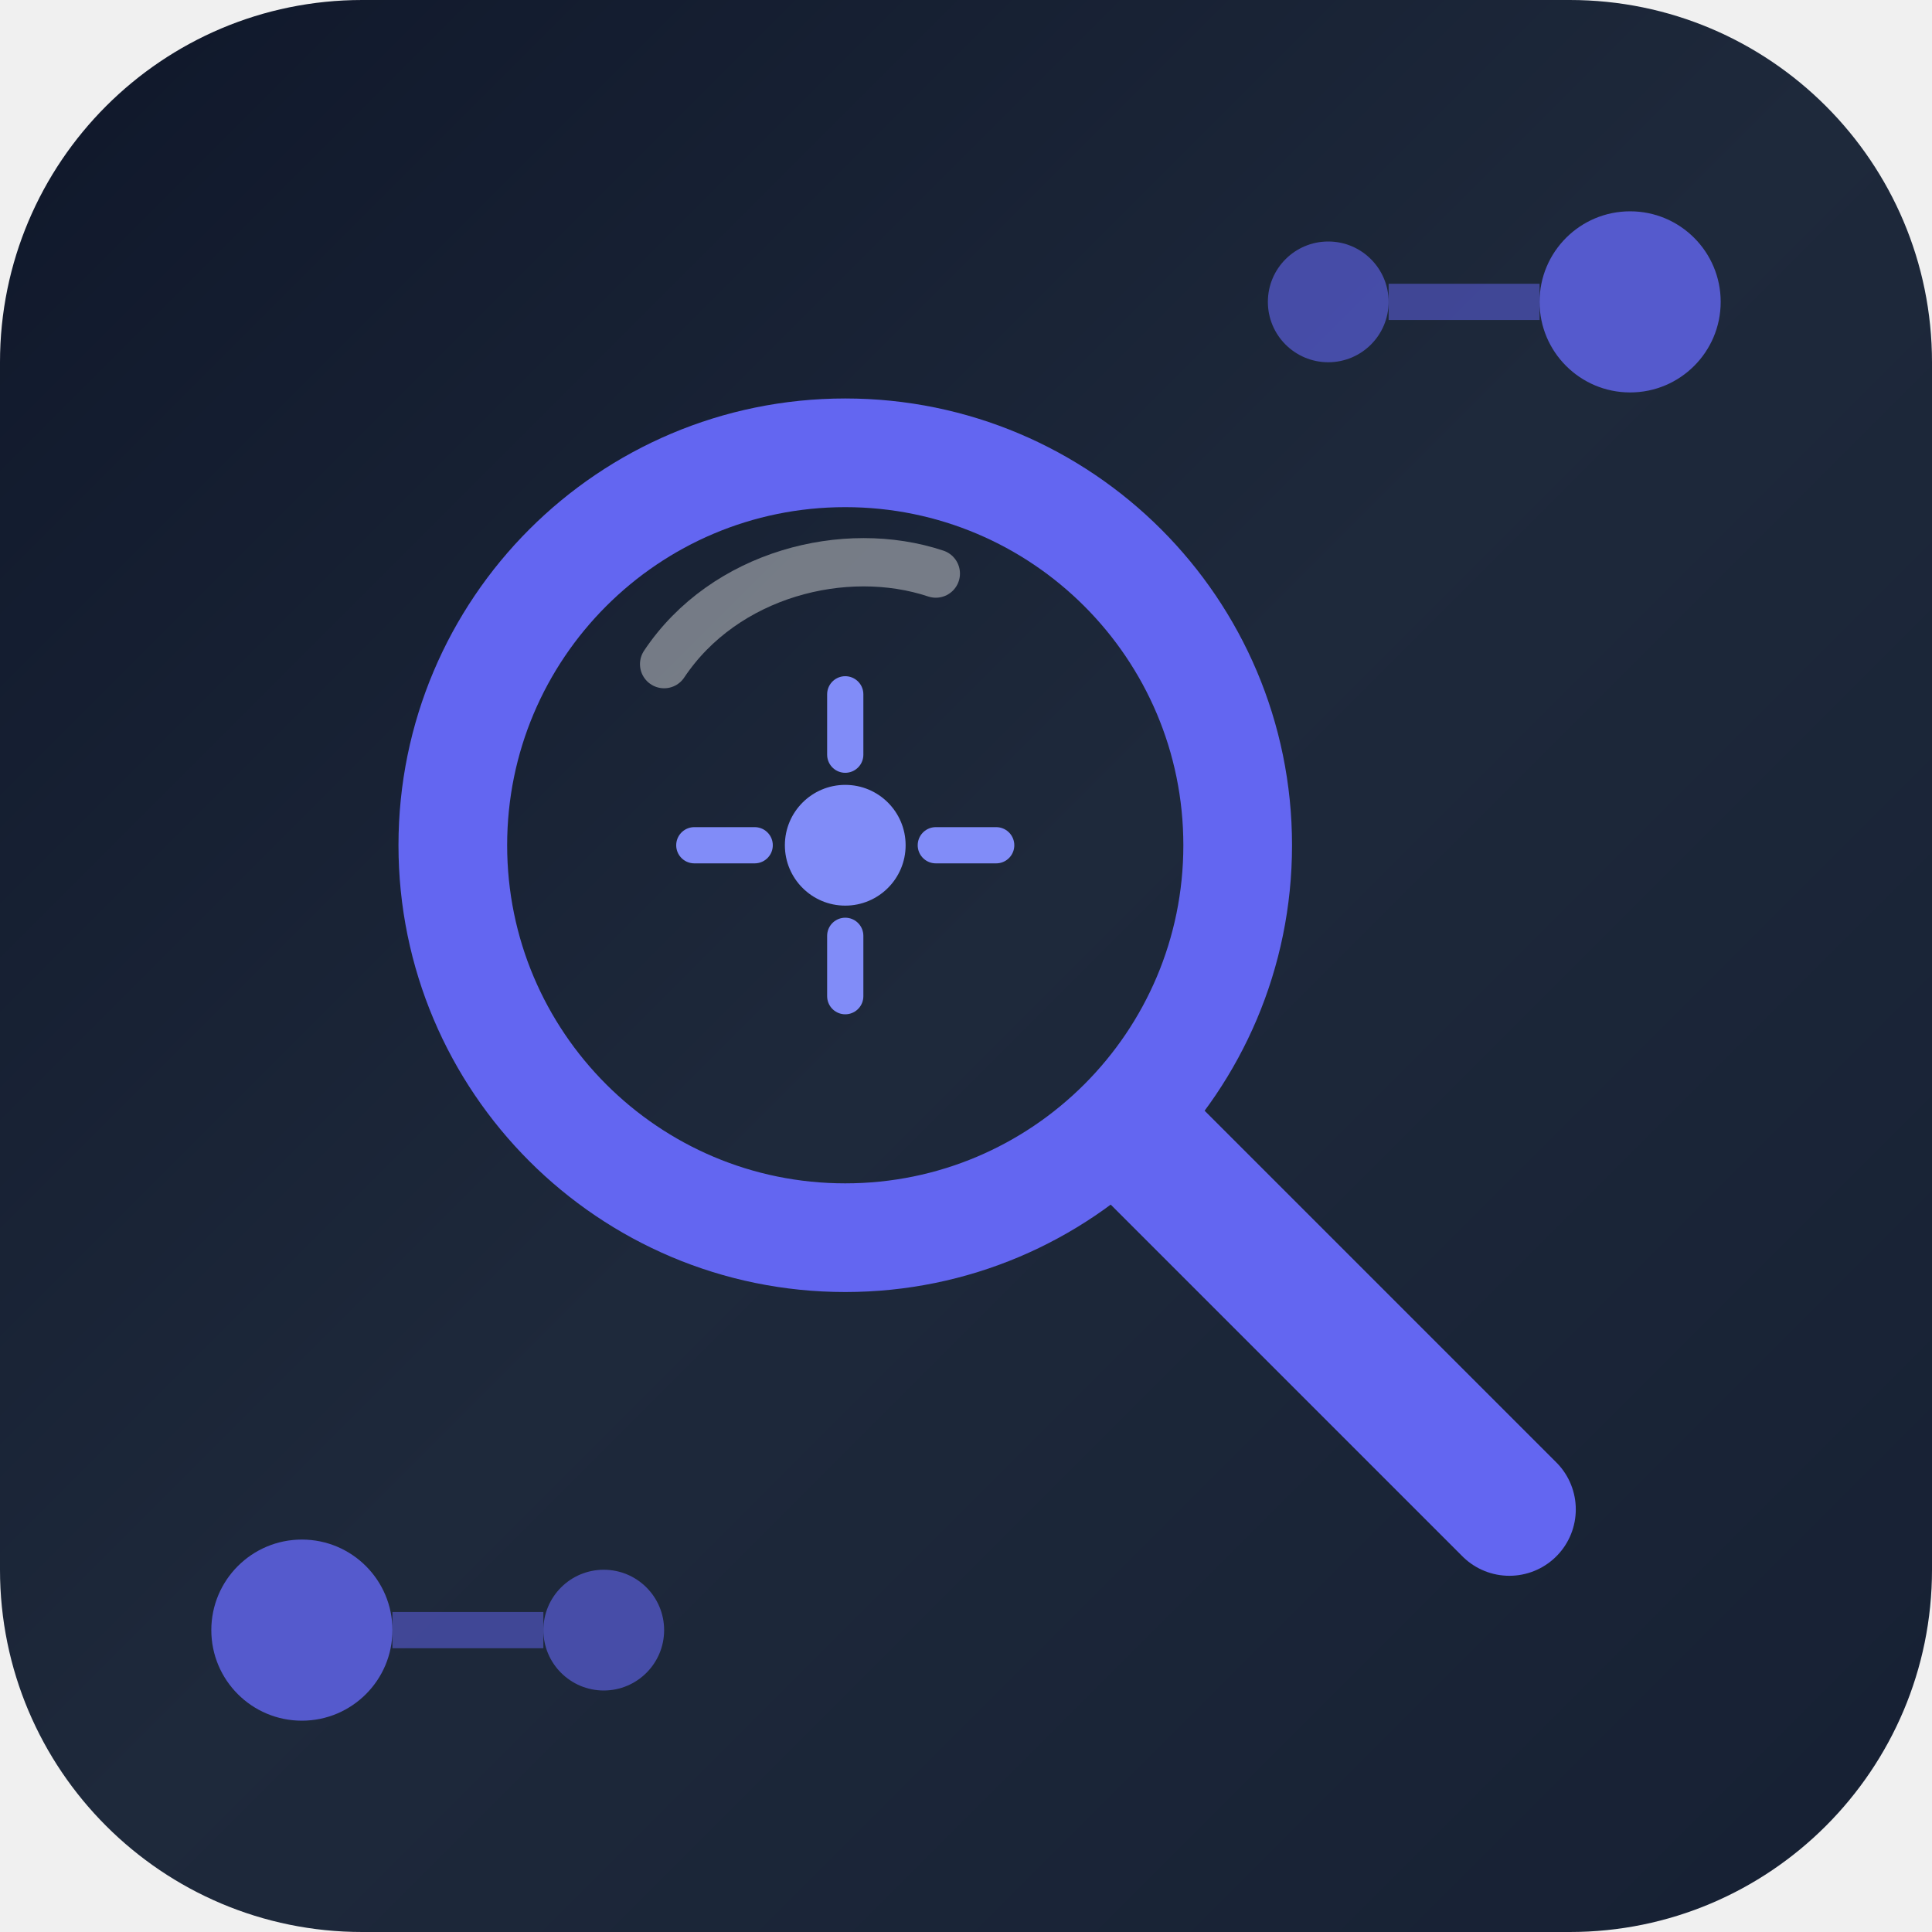
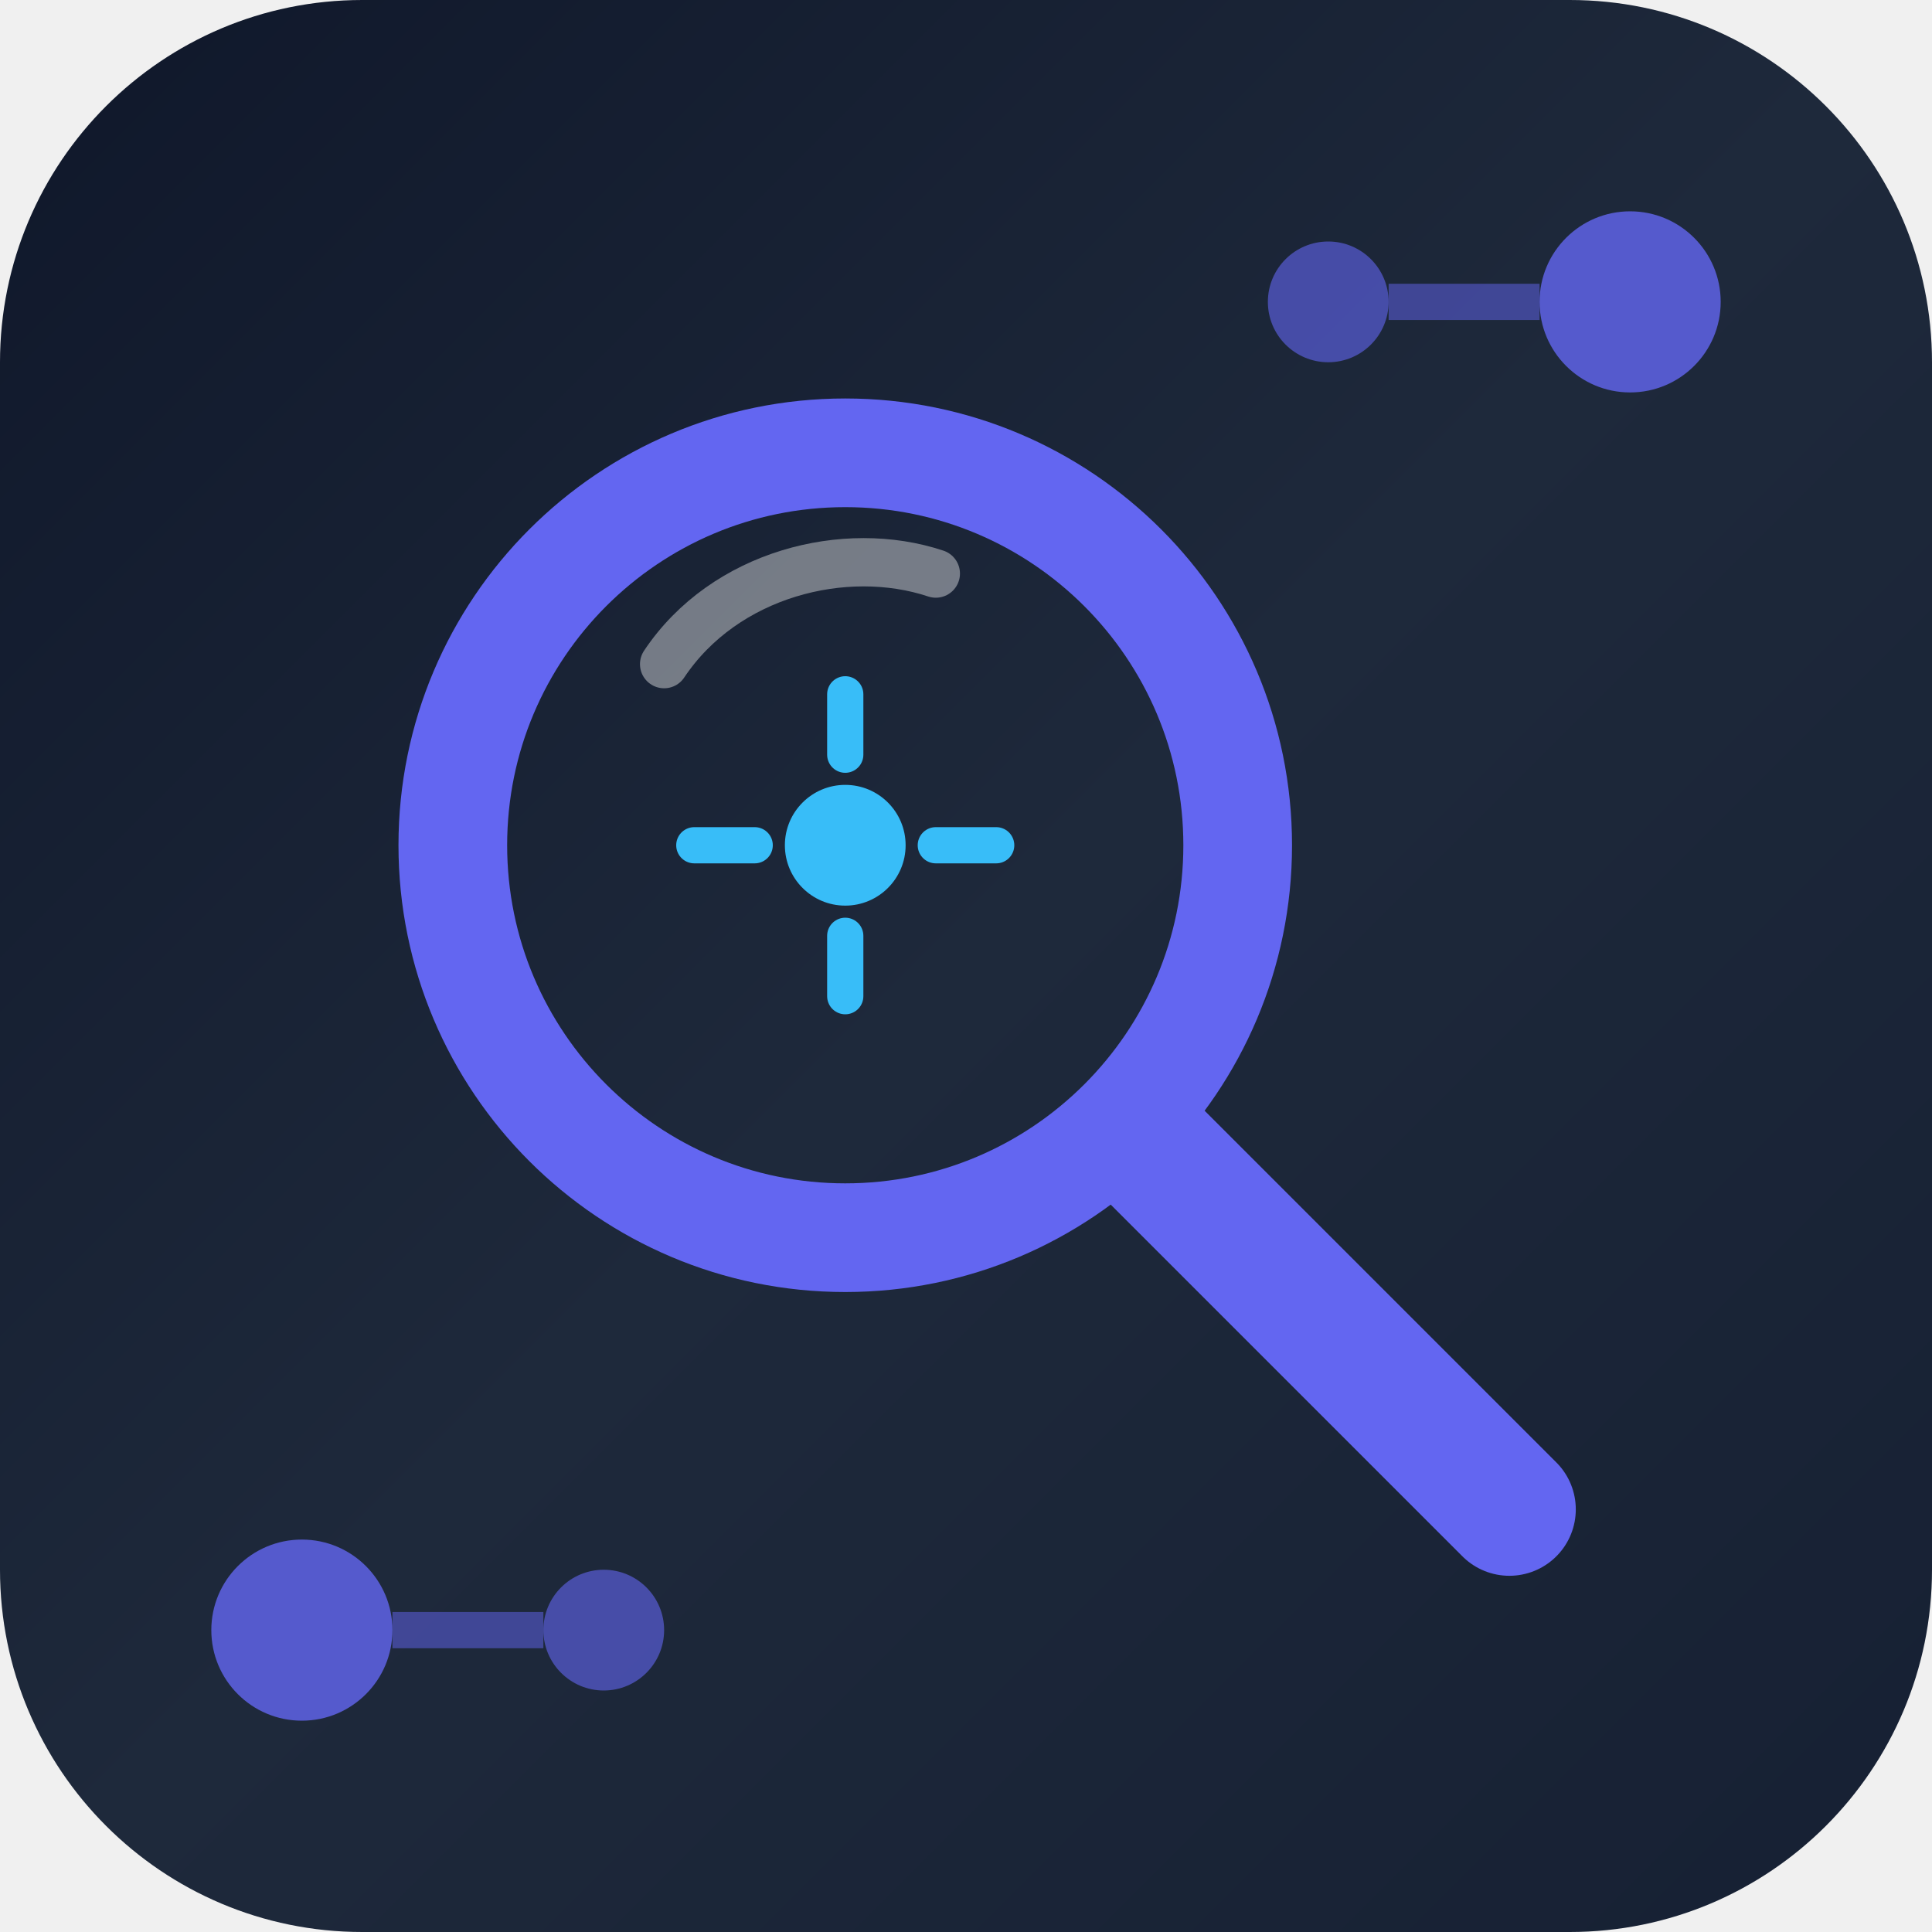
<svg xmlns="http://www.w3.org/2000/svg" viewBox="0 0 32 32">
  <defs>
    <linearGradient id="bg" x1="0" y1="0" x2="1" y2="1">
      <stop offset="0%" stop-color="#0f172a" />
      <stop offset="50%" stop-color="#1e293b" />
      <stop offset="100%" stop-color="#162033" />
    </linearGradient>
  </defs>
  <rect width="32" height="32" rx="6" fill="url(#bg)" />
  <circle cx="5" cy="27" r="1.5" fill="#6366f1" opacity="0.8" />
  <circle cx="10" cy="27" r="1" fill="#6366f1" opacity="0.6" />
  <line x1="6.5" y1="27" x2="9" y2="27" stroke="#6366f1" stroke-width="0.6" opacity="0.5" />
  <circle cx="27" cy="5" r="1.5" fill="#6366f1" opacity="0.8" />
  <circle cx="22" cy="5" r="1" fill="#6366f1" opacity="0.6" />
  <line x1="23" y1="5" x2="25.5" y2="5" stroke="#6366f1" stroke-width="0.6" opacity="0.5" />
  <circle cx="14" cy="14" r="6.5" fill="none" stroke="#6366f1" stroke-width="1.8" />
  <line x1="19" y1="19" x2="25" y2="25" stroke="#6366f1" stroke-width="2.2" stroke-linecap="round" />
  <path d="M11 11 C12 9.5 14 9 15.5 9.5" fill="none" stroke="white" stroke-width="0.8" opacity="0.4" stroke-linecap="round" />
-   <circle cx="14" cy="14" r="1" fill="#818cf8" />
-   <line x1="14" y1="11.5" x2="14" y2="12.5" stroke="#818cf8" stroke-width="0.6" stroke-linecap="round" />
-   <line x1="14" y1="15.5" x2="14" y2="16.5" stroke="#818cf8" stroke-width="0.6" stroke-linecap="round" />
-   <line x1="11.5" y1="14" x2="12.5" y2="14" stroke="#818cf8" stroke-width="0.6" stroke-linecap="round" />
-   <line x1="15.5" y1="14" x2="16.5" y2="14" stroke="#818cf8" stroke-width="0.6" stroke-linecap="round" />
+   <circle cx="14" cy="14" r="1" fill="#38bdf8" />
+   <line x1="14" y1="11.5" x2="14" y2="12.5" stroke="#38bdf8" stroke-width="0.6" stroke-linecap="round" />
+   <line x1="14" y1="15.5" x2="14" y2="16.5" stroke="#38bdf8" stroke-width="0.6" stroke-linecap="round" />
+   <line x1="11.5" y1="14" x2="12.5" y2="14" stroke="#38bdf8" stroke-width="0.6" stroke-linecap="round" />
+   <line x1="15.5" y1="14" x2="16.5" y2="14" stroke="#38bdf8" stroke-width="0.6" stroke-linecap="round" />
</svg>
